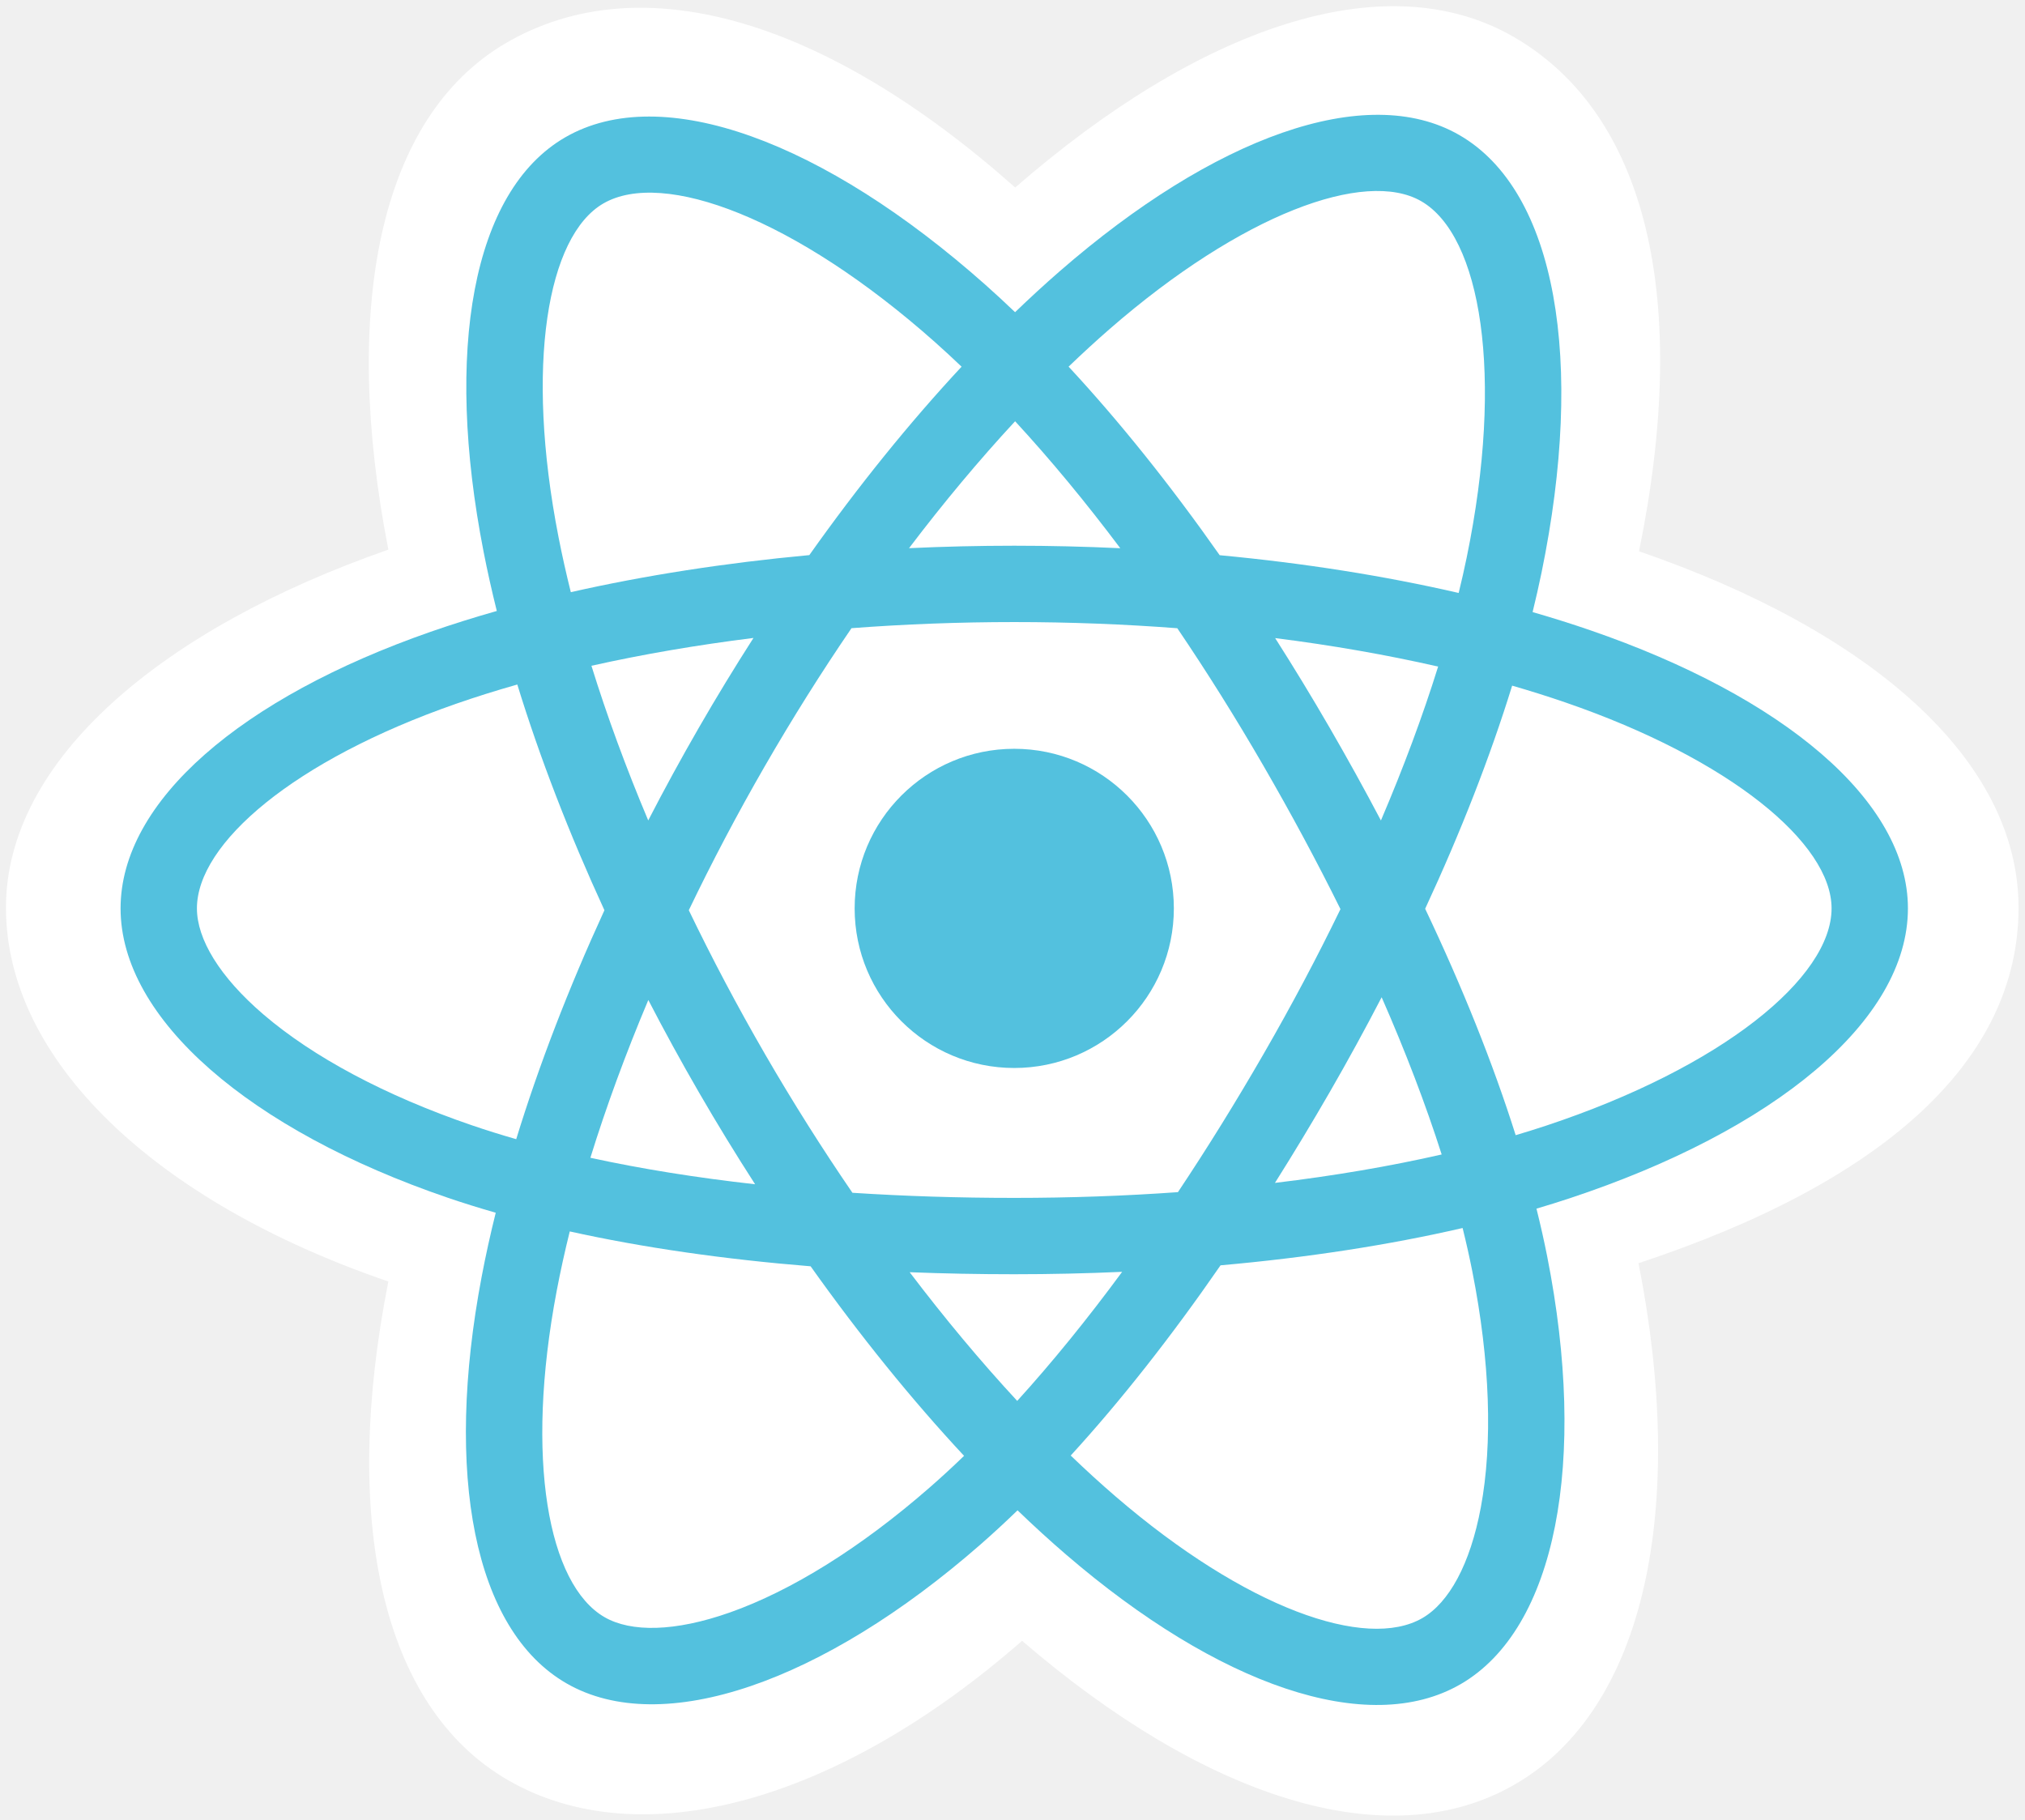
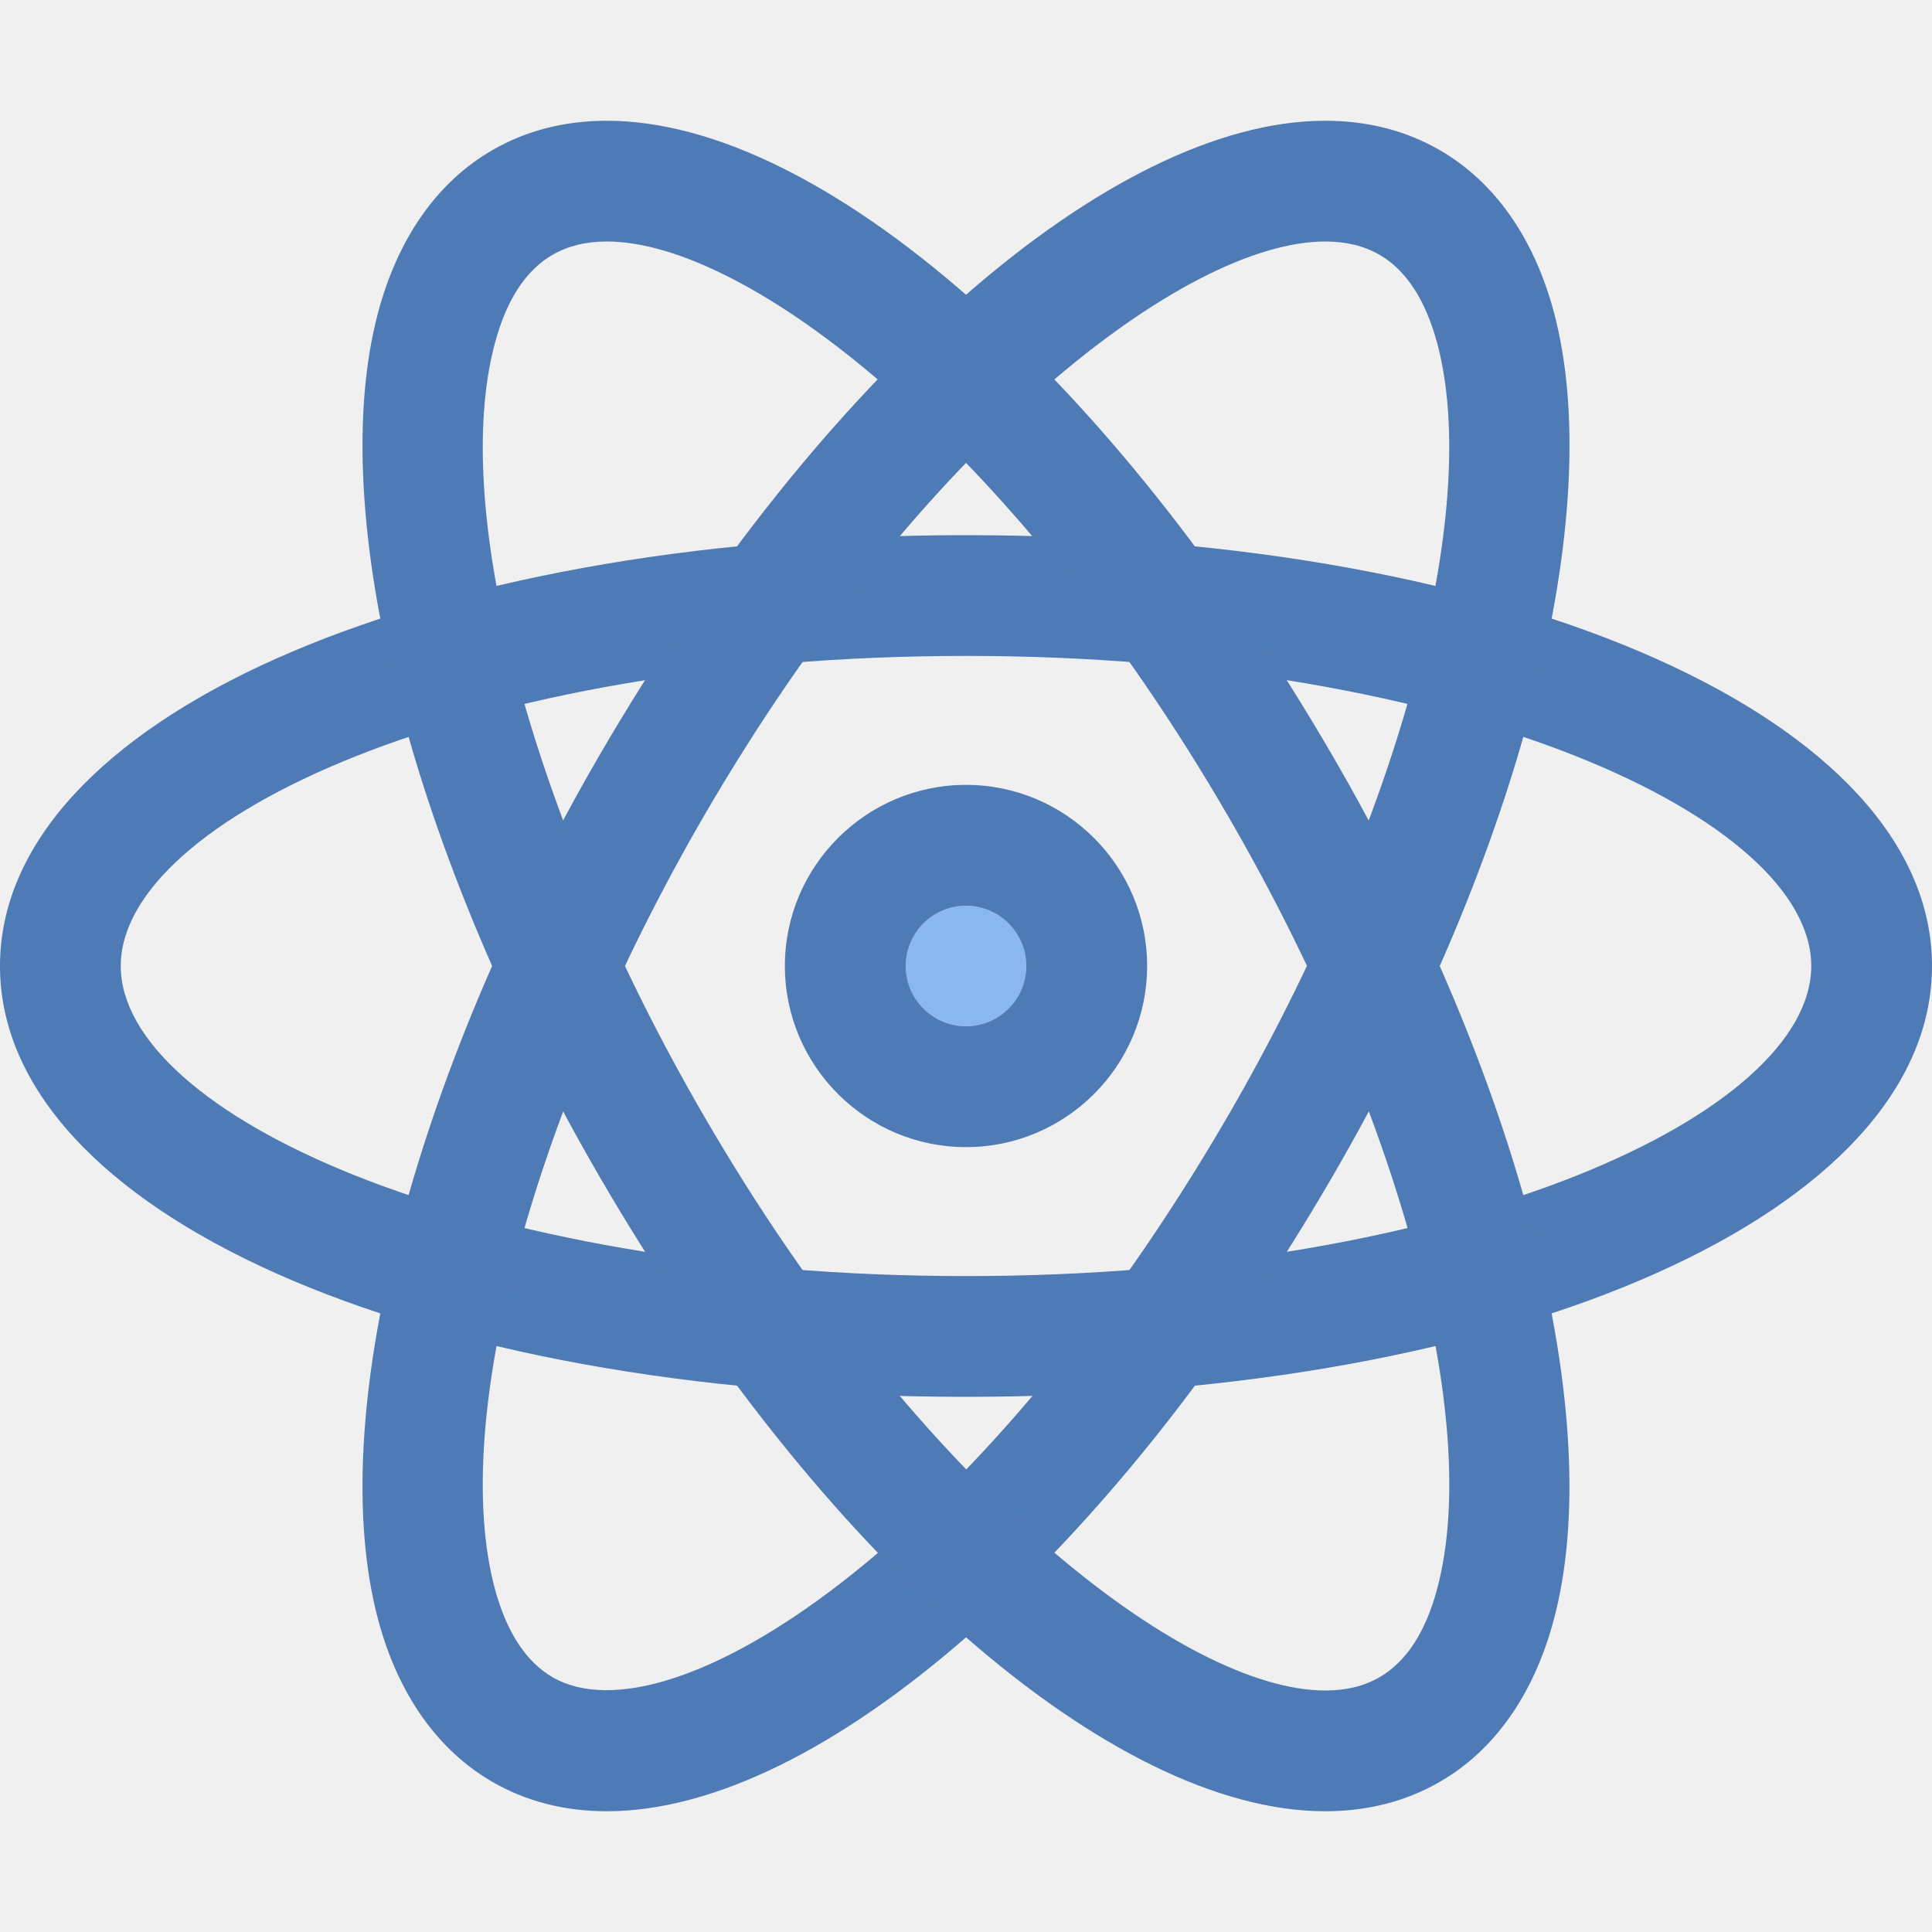
- <svg xmlns="http://www.w3.org/2000/svg" width="256px" height="230px" viewBox="0 0 256 230" version="1.1" preserveAspectRatio="xMidYMid">
-   <path d="M0.754,114.75 C0.754,133.965 19.517,151.902 49.097,162.013 C43.19,191.75 48.039,215.719 64.233,225.058 C80.878,234.657 105.676,228.013 129.213,207.439 C152.156,227.182 175.344,234.952 191.523,225.586 C208.152,215.959 213.21,190.365 207.14,159.699 C237.95,149.513 255.184,134.218 255.184,114.75 C255.184,95.981 236.387,79.744 207.205,69.698 C213.74,37.765 208.203,14.378 191.338,4.653 C175.079,-4.723 151.622,3.449 128.342,23.709 C104.123,2.205 80.897,-4.361 64.049,5.392 C47.806,14.795 43.171,39.199 49.097,69.487 C20.515,79.452 0.754,96.057 0.754,114.75 Z" fill="#FFFFFF" />
-   <path d="M201.025,79.674 C198.681,78.867 196.252,78.104 193.751,77.382 C194.162,75.704 194.539,74.049 194.875,72.421 C200.381,45.693 196.781,24.162 184.487,17.073 C172.7,10.275 153.422,17.363 133.952,34.306 C132.08,35.936 130.202,37.661 128.326,39.469 C127.075,38.273 125.827,37.117 124.582,36.011 C104.177,17.893 83.724,10.259 71.443,17.368 C59.667,24.185 56.179,44.427 61.136,69.757 C61.614,72.204 62.174,74.702 62.806,77.242 C59.912,78.064 57.117,78.94 54.443,79.872 C30.521,88.212 15.243,101.284 15.243,114.842 C15.243,128.846 31.644,142.891 56.561,151.408 C58.527,152.08 60.568,152.716 62.67,153.319 C61.988,156.066 61.394,158.759 60.896,161.385 C56.17,186.275 59.861,206.038 71.606,212.813 C83.737,219.808 104.097,212.618 123.923,195.288 C125.49,193.918 127.062,192.465 128.638,190.942 C130.68,192.909 132.719,194.77 134.746,196.515 C153.95,213.04 172.916,219.713 184.651,212.92 C196.77,205.904 200.709,184.673 195.595,158.842 C195.205,156.869 194.75,154.854 194.24,152.803 C195.67,152.38 197.073,151.944 198.442,151.49 C224.346,142.908 241.199,129.033 241.199,114.842 C241.199,101.235 225.429,88.075 201.025,79.674 L201.025,79.674 L201.025,79.674 Z" fill="#53C1DE" />
-   <path d="M195.406,142.328 C194.171,142.737 192.903,143.132 191.611,143.515 C188.751,134.462 184.892,124.835 180.169,114.89 C184.676,105.18 188.386,95.677 191.166,86.682 C193.477,87.351 195.721,88.057 197.883,88.801 C218.792,95.999 231.547,106.642 231.547,114.842 C231.547,123.577 217.772,134.917 195.406,142.328 L195.406,142.328 L195.406,142.328 Z M186.126,160.717 C188.387,172.139 188.71,182.466 187.212,190.539 C185.866,197.793 183.16,202.629 179.814,204.566 C172.693,208.688 157.465,203.33 141.042,189.198 C139.159,187.578 137.263,185.848 135.36,184.017 C141.727,177.054 148.09,168.959 154.301,159.968 C165.224,158.999 175.544,157.414 184.903,155.251 C185.364,157.11 185.773,158.934 186.126,160.717 L186.126,160.717 L186.126,160.717 Z M92.277,203.854 C85.319,206.311 79.778,206.381 76.429,204.45 C69.301,200.339 66.338,184.471 70.38,163.185 C70.843,160.747 71.394,158.243 72.029,155.683 C81.285,157.73 91.53,159.203 102.479,160.091 C108.731,168.888 115.278,176.974 121.876,184.055 C120.435,185.446 118.999,186.771 117.571,188.019 C108.804,195.683 100.019,201.119 92.277,203.854 L92.277,203.854 L92.277,203.854 Z M59.683,142.274 C48.665,138.508 39.566,133.614 33.329,128.273 C27.725,123.474 24.895,118.709 24.895,114.842 C24.895,106.615 37.162,96.12 57.621,88.987 C60.103,88.122 62.702,87.306 65.398,86.54 C68.226,95.737 71.935,105.353 76.411,115.077 C71.877,124.946 68.115,134.715 65.26,144.02 C63.338,143.468 61.475,142.886 59.683,142.274 L59.683,142.274 L59.683,142.274 Z M70.609,67.903 C66.362,46.201 69.182,29.83 76.279,25.722 C83.838,21.346 100.554,27.586 118.172,43.229 C119.298,44.229 120.429,45.276 121.563,46.358 C114.998,53.408 108.511,61.433 102.314,70.179 C91.687,71.164 81.515,72.746 72.162,74.865 C71.574,72.499 71.053,70.175 70.609,67.903 L70.609,67.903 L70.609,67.903 Z M168.076,91.971 C165.84,88.109 163.545,84.338 161.205,80.67 C168.414,81.582 175.322,82.792 181.808,84.272 C179.861,90.513 177.434,97.039 174.576,103.729 C172.527,99.838 170.359,95.914 168.076,91.971 L168.076,91.971 L168.076,91.971 Z M128.329,53.257 C132.781,58.08 137.24,63.466 141.626,69.309 C137.206,69.1 132.732,68.992 128.221,68.992 C123.753,68.992 119.312,69.098 114.92,69.303 C119.31,63.514 123.807,58.136 128.329,53.257 L128.329,53.257 L128.329,53.257 Z M88.327,92.037 C86.094,95.91 83.966,99.812 81.949,103.722 C79.138,97.055 76.733,90.5 74.769,84.17 C81.216,82.727 88.091,81.548 95.254,80.653 C92.881,84.355 90.567,88.153 88.327,92.037 L88.327,92.037 L88.327,92.037 Z M95.46,149.72 C88.059,148.894 81.081,147.775 74.636,146.372 C76.631,139.93 79.089,133.234 81.96,126.424 C83.982,130.331 86.119,134.234 88.366,138.116 L88.366,138.116 C90.655,142.07 93.026,145.943 95.46,149.72 L95.46,149.72 L95.46,149.72 Z M128.596,177.109 C124.021,172.172 119.458,166.712 115.001,160.839 C119.327,161.009 123.738,161.095 128.221,161.095 C132.827,161.095 137.38,160.992 141.861,160.792 C137.461,166.771 133.018,172.24 128.596,177.109 L128.596,177.109 L128.596,177.109 Z M174.668,126.077 C177.689,132.961 180.234,139.621 182.256,145.954 C175.704,147.449 168.631,148.653 161.178,149.547 C163.524,145.83 165.839,141.995 168.115,138.049 C170.416,134.058 172.602,130.06 174.668,126.077 L174.668,126.077 L174.668,126.077 Z M159.753,133.227 C156.221,139.351 152.595,145.198 148.914,150.716 C142.209,151.196 135.281,151.443 128.221,151.443 C121.19,151.443 114.35,151.224 107.763,150.797 C103.934,145.206 100.229,139.342 96.719,133.28 L96.72,133.28 C93.219,127.234 89.998,121.137 87.079,115.074 C89.997,108.997 93.21,102.893 96.69,96.858 L96.69,96.86 C100.179,90.809 103.852,84.973 107.646,79.418 C114.366,78.91 121.257,78.644 128.221,78.644 L128.221,78.644 C135.217,78.644 142.116,78.912 148.834,79.424 C152.571,84.939 156.218,90.756 159.721,96.807 C163.264,102.927 166.519,108.99 169.462,114.937 C166.528,120.986 163.281,127.11 159.753,133.227 L159.753,133.227 L159.753,133.227 Z M179.666,25.435 C187.232,29.799 190.175,47.396 185.421,70.473 C185.118,71.945 184.776,73.445 184.405,74.965 C175.031,72.802 164.851,71.192 154.193,70.192 C147.984,61.351 141.551,53.313 135.092,46.354 C136.829,44.684 138.563,43.091 140.289,41.588 C156.971,27.07 172.562,21.339 179.666,25.435 L179.666,25.435 L179.666,25.435 Z" fill="#FFFFFF" />
-   <path d="M128.221,94.665 C139.365,94.665 148.398,103.699 148.398,114.842 C148.398,125.986 139.365,135.02 128.221,135.02 C117.078,135.02 108.044,125.986 108.044,114.842 C108.044,103.699 117.078,94.665 128.221,94.665" fill="#53C1DE" />
+ <svg xmlns="http://www.w3.org/2000/svg" viewBox="0 0 16 16" width="16px" height="16px">
+   <path fill="#4e7ab5" d="M8,11.568c-4.561,0-8-1.534-8-3.568s3.439-3.568,8-3.568S16,5.966,16,8S12.561,11.568,8,11.568z M8,5.432C3.875,5.432,1,6.785,1,8s2.875,2.568,7,2.568S15,9.215,15,8S12.125,5.432,8,5.432z" />
+   <path fill="#4e7ab5" d="M5.027,15L5.027,15c-0.35,0-0.668-0.081-0.947-0.242c-0.455-0.262-0.783-0.726-0.948-1.343 c-0.445-1.663,0.274-4.474,1.833-7.161C6.792,3.111,9.206,1,10.974,1c0.35,0,0.668,0.081,0.947,0.242 c0.454,0.261,0.782,0.725,0.947,1.341c0.445,1.664-0.274,4.475-1.834,7.162C9.21,12.888,6.796,15,5.027,15z M10.974,2 C9.82,2,7.625,3.667,5.83,6.757c-1.41,2.43-2.106,5.002-1.732,6.4c0.097,0.359,0.258,0.606,0.48,0.734 c0.971,0.558,3.526-1.09,5.591-4.649c1.411-2.431,2.107-5.003,1.733-6.401c-0.097-0.358-0.258-0.605-0.479-0.732 C11.295,2.036,11.148,2,10.974,2z" />
+   <path fill="#4e7ab5" d="M10.974,15L10.974,15c-1.769,0-4.183-2.112-6.008-5.254C3.406,7.06,2.687,4.249,3.132,2.585 C3.297,1.968,3.625,1.503,4.08,1.242C4.359,1.081,4.678,1,5.027,1c1.768,0,4.182,2.112,6.007,5.256 c1.56,2.687,2.279,5.497,1.833,7.161c-0.165,0.617-0.492,1.081-0.946,1.341C11.642,14.919,11.323,15,10.974,15z M5.027,2 C4.853,2,4.706,2.036,4.578,2.109c-0.223,0.128-0.384,0.375-0.48,0.735c-0.374,1.398,0.322,3.97,1.733,6.4 C7.624,12.333,9.819,14,10.974,14l0,0c0.175,0,0.321-0.036,0.449-0.109c0.222-0.127,0.383-0.374,0.479-0.733 c0.375-1.398-0.321-3.97-1.732-6.4C8.376,3.667,6.181,2,5.027,2z" />
+   <path fill="#8bb7f0" d="M9,8c0,0.553-0.447,1-1,1S7,8.553,7,8s0.447-1,1-1S9,7.447,9,8z" />
+   <path fill="#4e7ab5" d="M8,9.5C7.173,9.5,6.5,8.827,6.5,8S7.173,6.5,8,6.5S9.5,7.173,9.5,8S8.827,9.5,8,9.5z M8,7.5 C7.725,7.5,7.5,7.724,7.5,8S7.725,8.5,8,8.5S8.5,8.276,8.5,8S8.275,7.5,8,7.5z" />
</svg>
